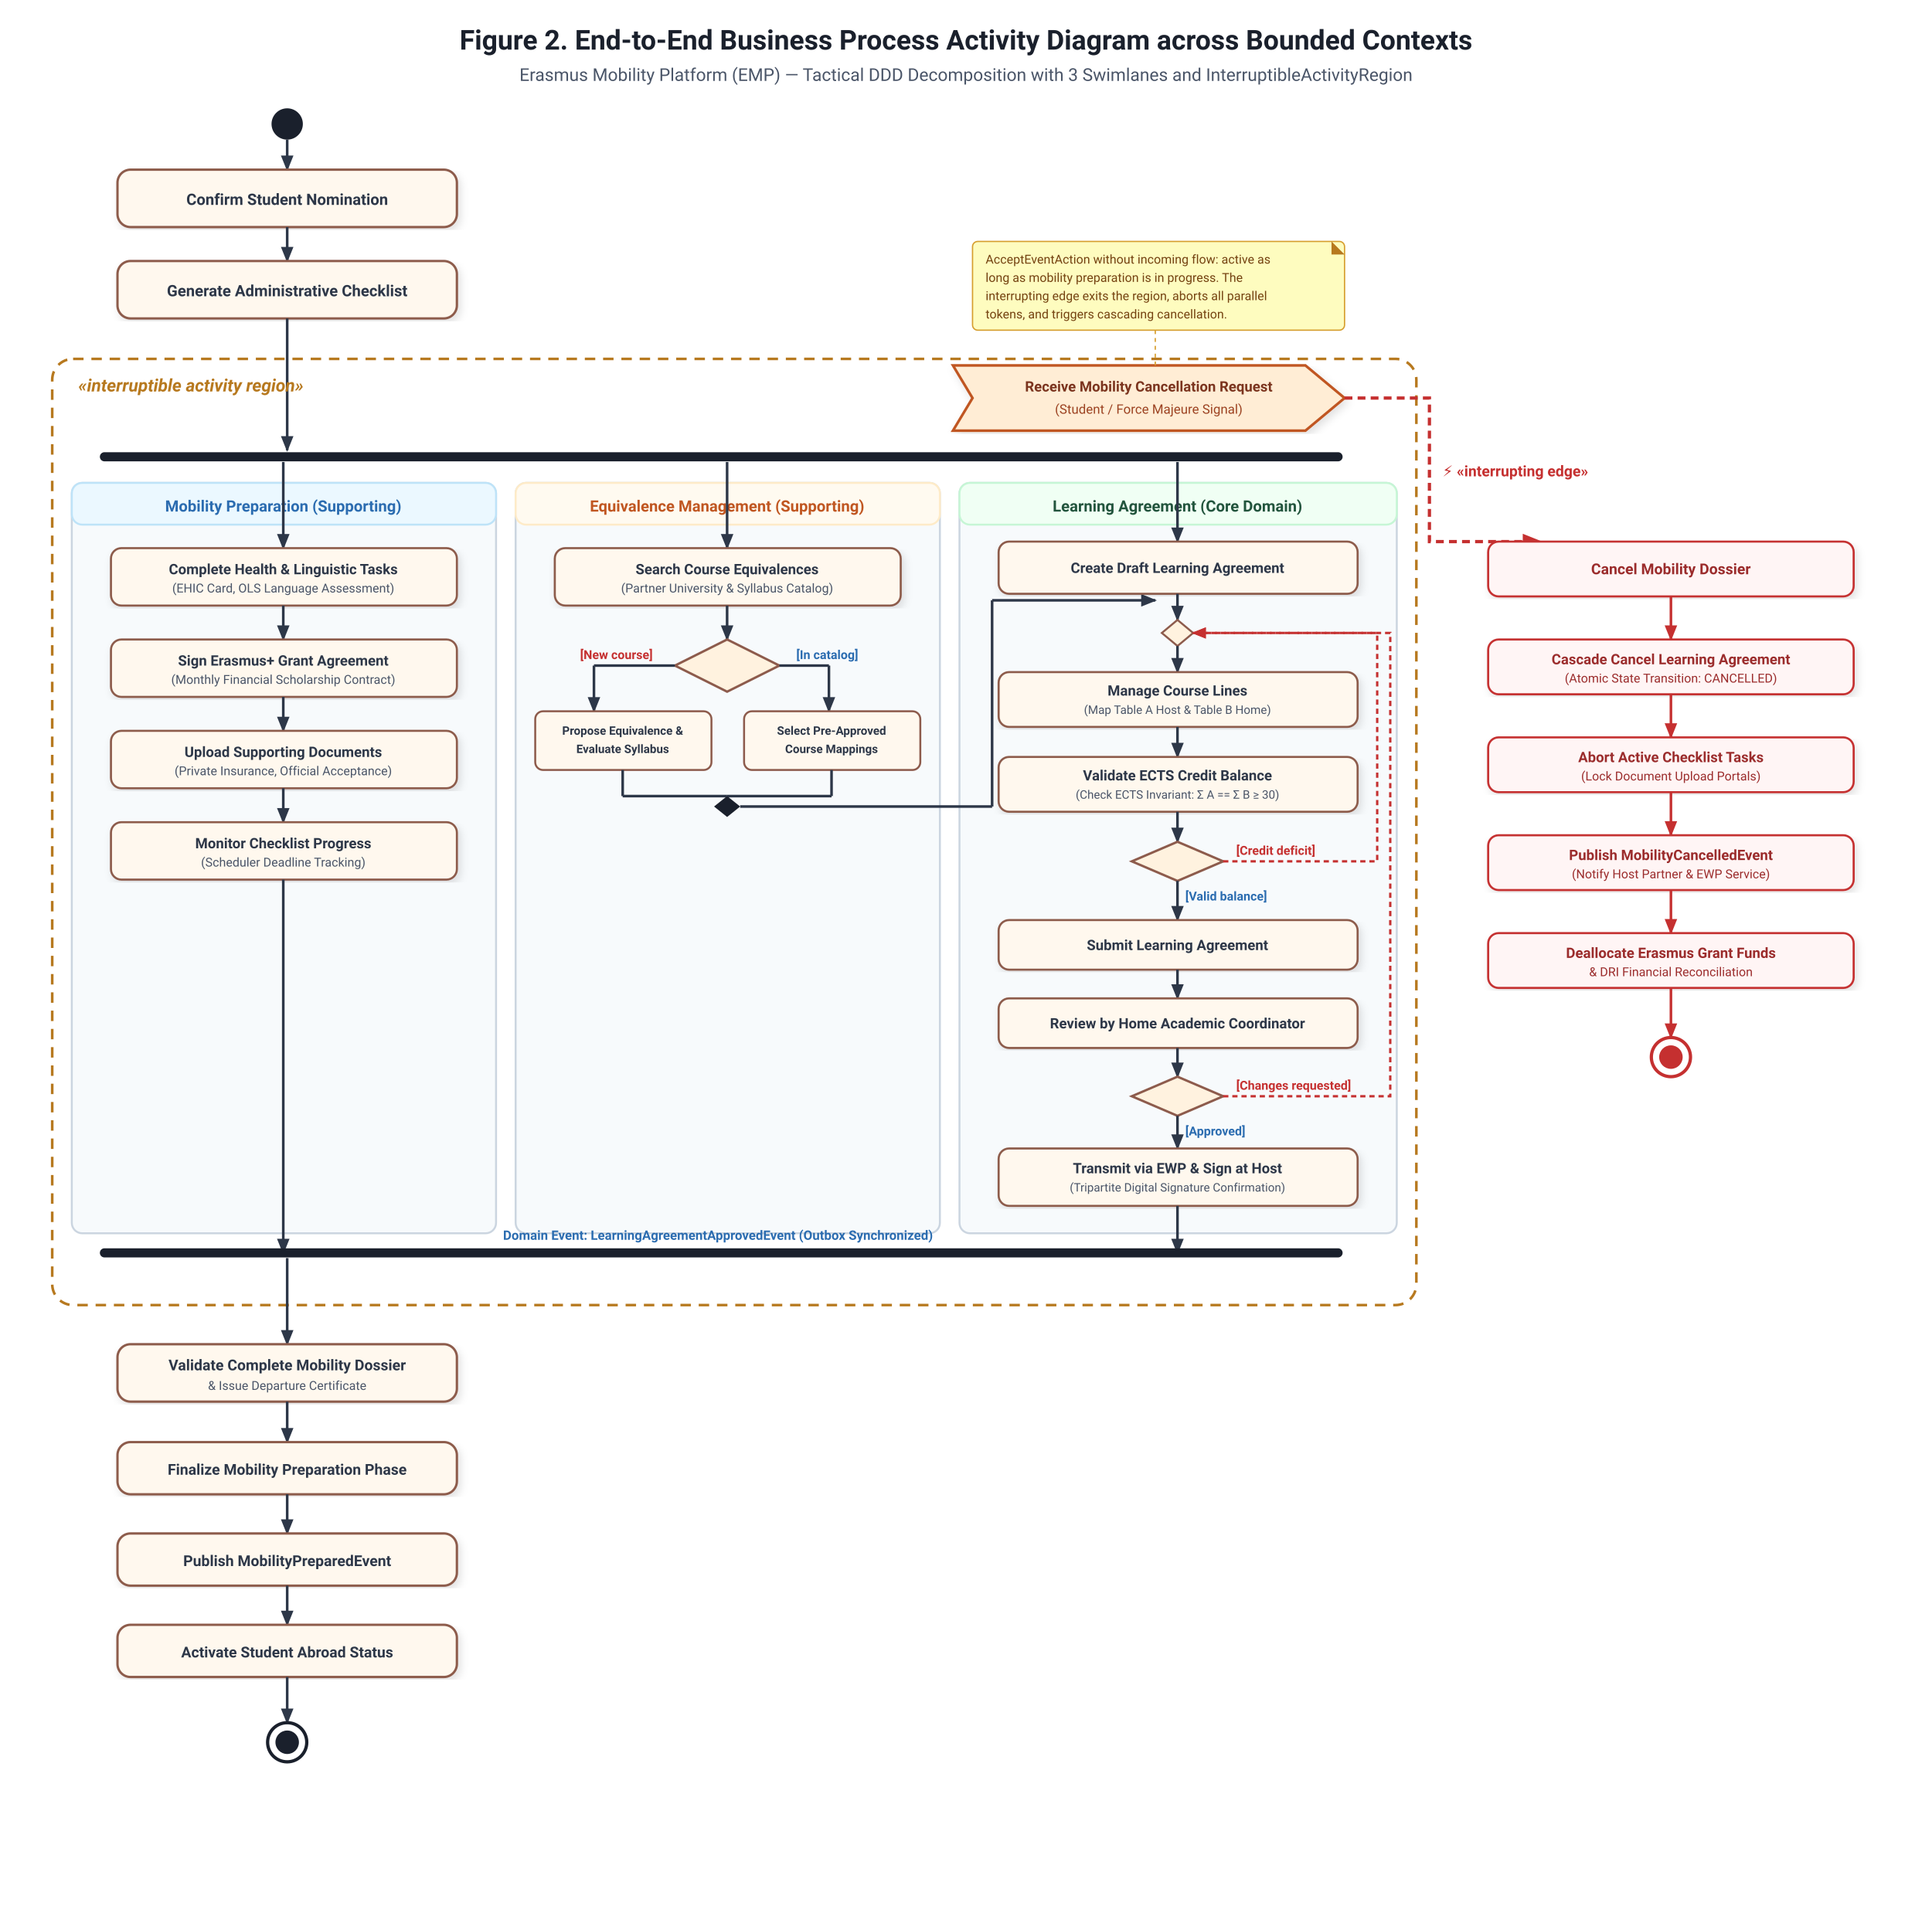
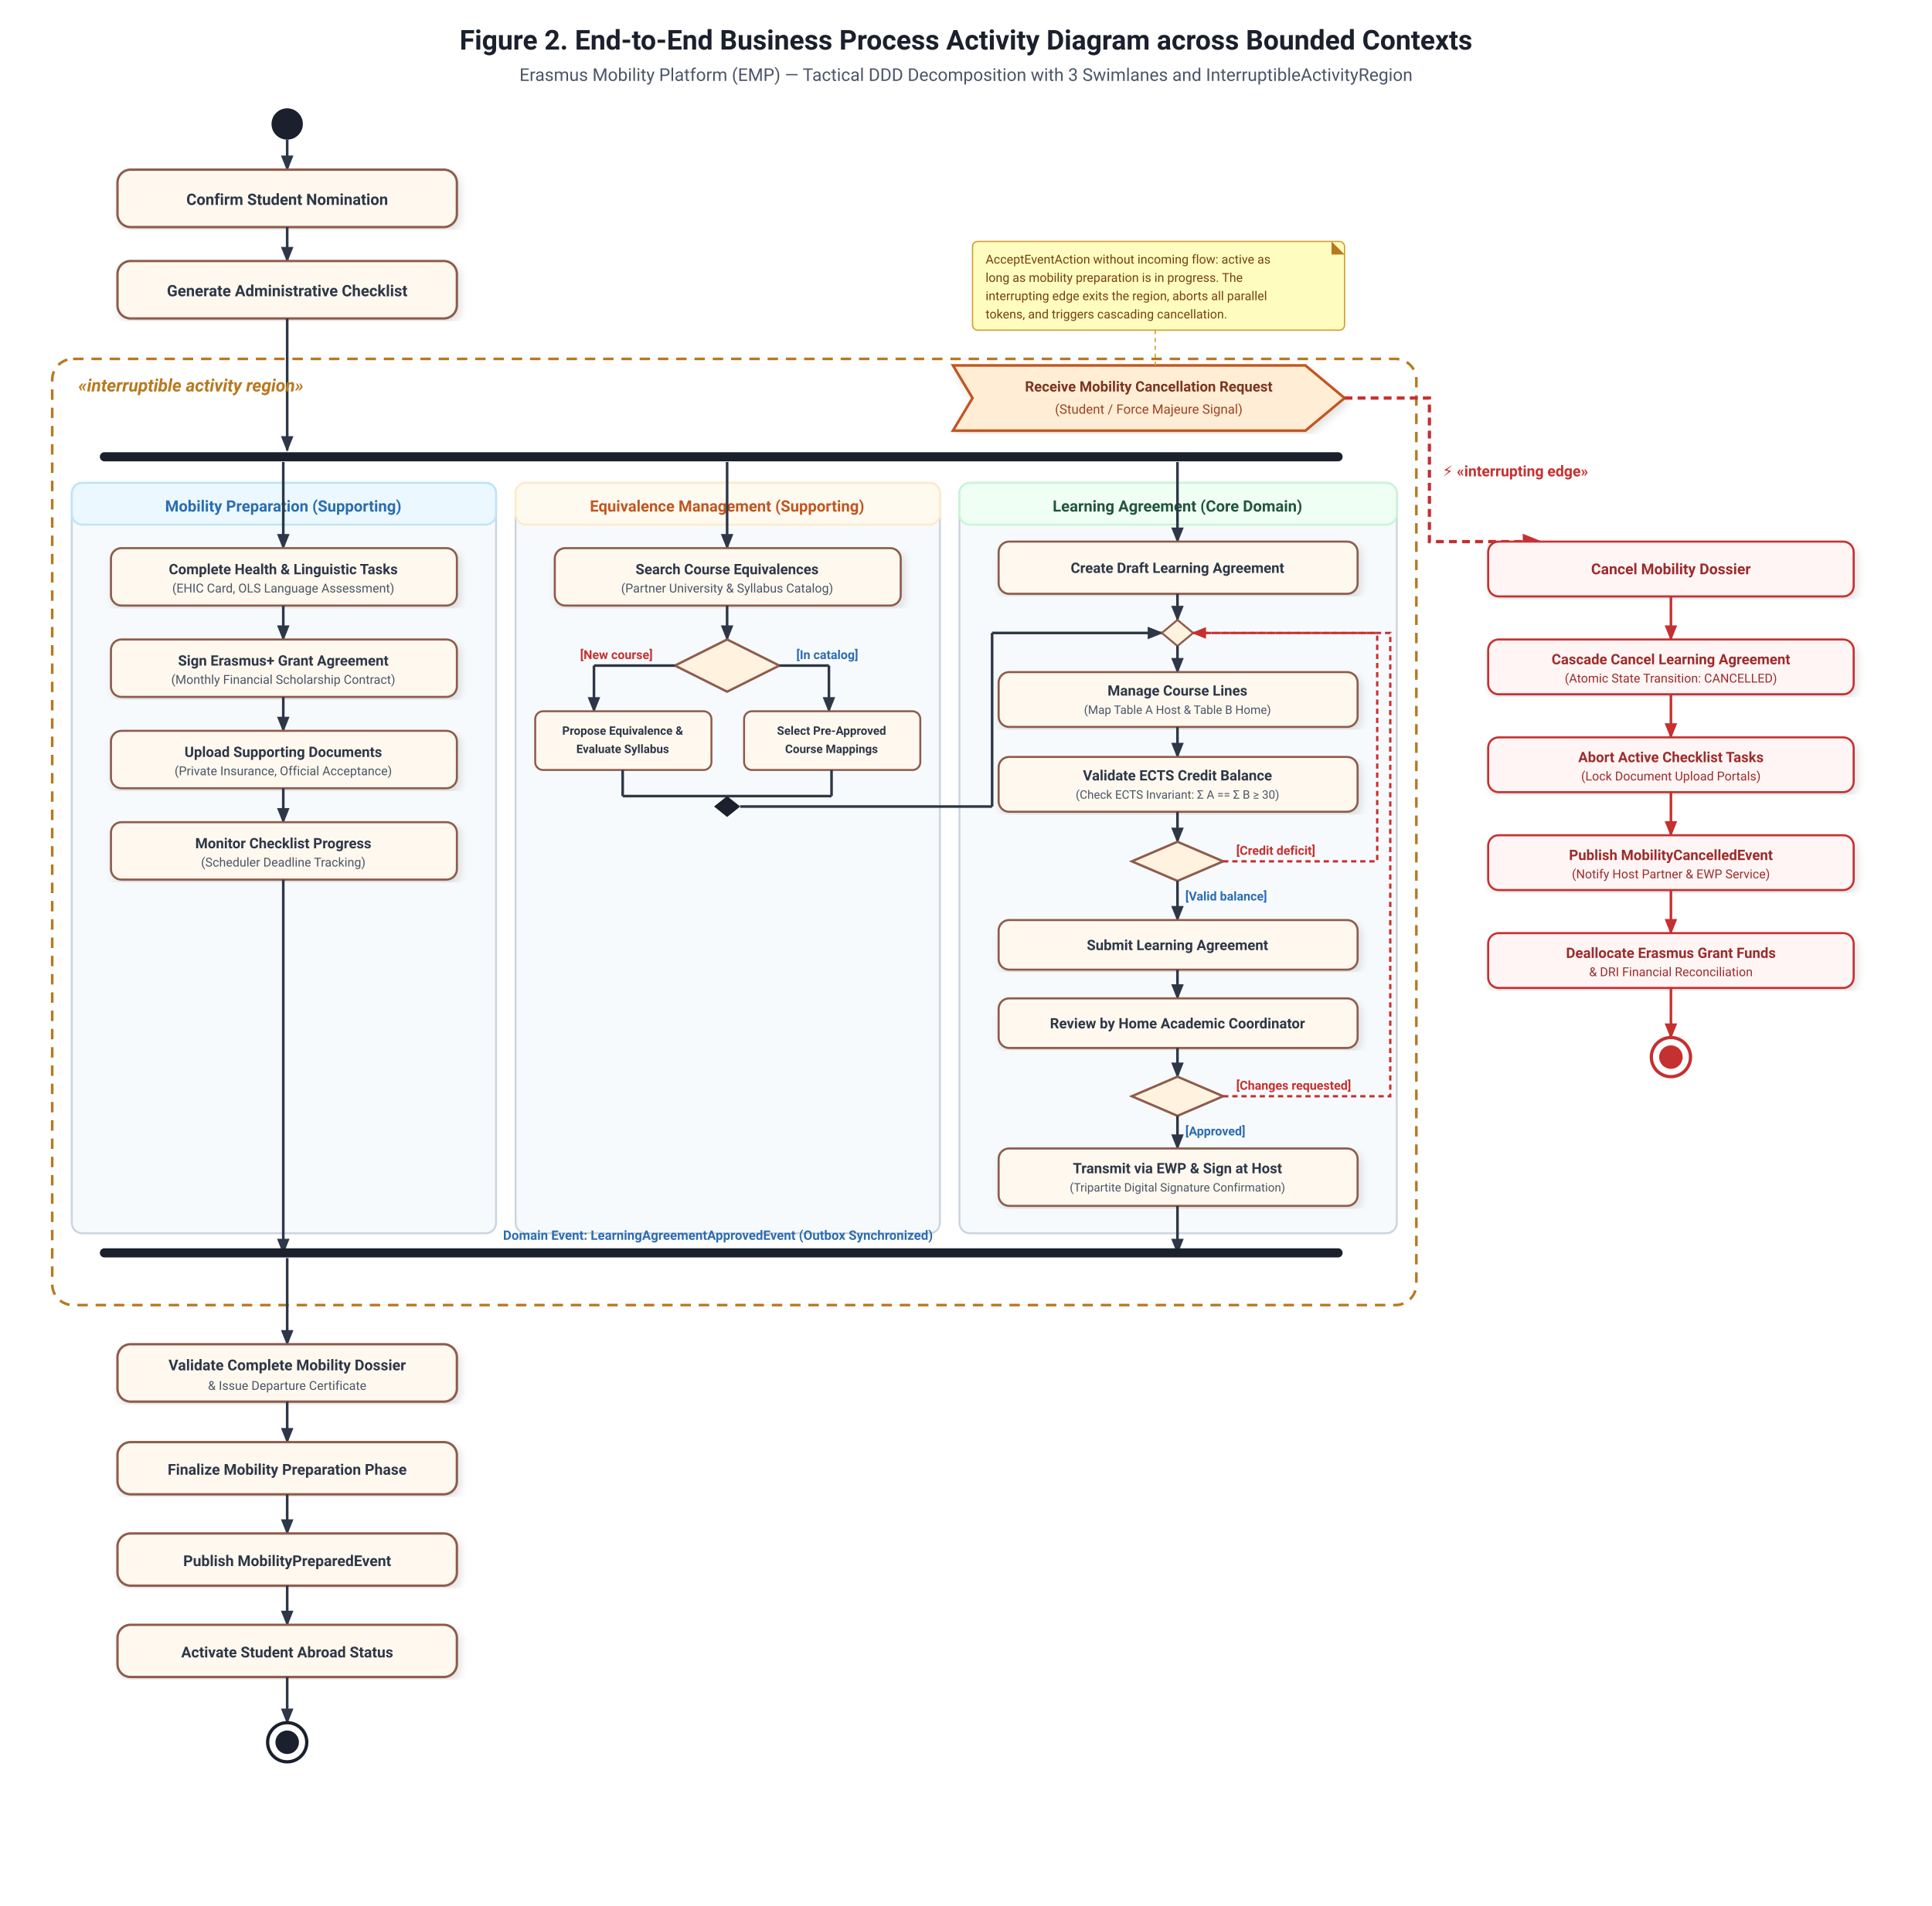
<svg xmlns="http://www.w3.org/2000/svg" viewBox="0 0 1480 1460" width="100%" height="100%" style="background-color: #FFFFFF; font-family: -apple-system, BlinkMacSystemFont, 'Segoe UI', Roboto, Helvetica, Arial, sans-serif;">
  <defs>
    <marker id="arrow" viewBox="0 0 10 10" refX="9" refY="5" markerWidth="6" markerHeight="6" orient="auto-start-reverse">
      <path d="M 0 1 L 10 5 L 0 9 z" fill="#2D3748" />
    </marker>
    <marker id="red-arrow" viewBox="0 0 10 10" refX="9" refY="5" markerWidth="6" markerHeight="6" orient="auto-start-reverse">
      <path d="M 0 1 L 10 5 L 0 9 z" fill="#C53030" />
    </marker>
    <marker id="blue-arrow" viewBox="0 0 10 10" refX="9" refY="5" markerWidth="6" markerHeight="6" orient="auto-start-reverse">
      <path d="M 0 1 L 10 5 L 0 9 z" fill="#2B6CB0" />
    </marker>
    <filter id="shadow" x="-5%" y="-5%" width="110%" height="110%">
      <feDropShadow dx="2" dy="3" stdDeviation="3" flood-opacity="0.12" />
    </filter>
  </defs>
  <text x="740" y="38" text-anchor="middle" font-size="21" font-weight="bold" fill="#1A202C">Figure 2. End-to-End Business Process Activity Diagram across Bounded Contexts</text>
  <text x="740" y="62" text-anchor="middle" font-size="13.5" fill="#4A5568">Erasmus Mobility Platform (EMP) — Tactical DDD Decomposition with 3 Swimlanes and InterruptibleActivityRegion</text>
  <circle cx="220" cy="95" r="12" fill="#1A202C" />
  <line x1="220" y1="107" x2="220" y2="130" stroke="#2D3748" stroke-width="2" marker-end="url(#arrow)" />
  <rect x="90" y="130" width="260" height="44" rx="10" fill="#FFF8EE" stroke="#8D5B4C" stroke-width="1.8" filter="url(#shadow)" />
  <text x="220" y="157" text-anchor="middle" font-size="12" font-weight="600" fill="#2D3748">Confirm Student Nomination</text>
  <line x1="220" y1="174" x2="220" y2="200" stroke="#2D3748" stroke-width="2" marker-end="url(#arrow)" />
  <rect x="90" y="200" width="260" height="44" rx="10" fill="#FFF8EE" stroke="#8D5B4C" stroke-width="1.8" filter="url(#shadow)" />
  <text x="220" y="227" text-anchor="middle" font-size="12" font-weight="600" fill="#2D3748">Generate Administrative Checklist</text>
  <line x1="220" y1="244" x2="220" y2="345" stroke="#2D3748" stroke-width="2" marker-end="url(#arrow)" />
  <rect x="40" y="275" width="1045" height="725" rx="16" fill="none" stroke="#B7791F" stroke-width="2" stroke-dasharray="8,6" />
  <text x="60" y="300" font-size="13.5" font-style="italic" font-weight="bold" fill="#B7791F">«interruptible activity region»</text>
  <polygon points="730,280 1000,280 1030,305 1000,330 730,330 745,305" fill="#FFEDD5" stroke="#C05621" stroke-width="2" filter="url(#shadow)" />
  <text x="880" y="300" text-anchor="middle" font-size="11" font-weight="bold" fill="#7B341E">Receive Mobility Cancellation Request</text>
  <text x="880" y="317" text-anchor="middle" font-size="10" fill="#9C4221">(Student / Force Majeure Signal)</text>
  <rect x="745" y="185" width="285" height="68" rx="4" fill="#FEFCBF" stroke="#D69E2E" stroke-width="1" />
  <path d="M 1020 185 L 1030 195 L 1020 195 Z" fill="#B7791F" />
  <text x="755" y="202" font-size="9.5" fill="#744210">AcceptEventAction without incoming flow: active as</text>
  <text x="755" y="216" font-size="9.5" fill="#744210">long as mobility preparation is in progress. The</text>
  <text x="755" y="230" font-size="9.5" fill="#744210">interrupting edge exits the region, aborts all parallel</text>
  <text x="755" y="244" font-size="9.5" fill="#744210">tokens, and triggers cascading cancellation.</text>
  <line x1="885" y1="253" x2="885" y2="280" stroke="#D69E2E" stroke-width="1" stroke-dasharray="3,3" />
  <path d="M 1030 305 L 1095 305 L 1095 415 L 1180 415" stroke="#C53030" stroke-width="2.5" stroke-dasharray="6,4" fill="none" marker-end="url(#red-arrow)" />
  <text x="1105" y="365" font-size="11.5" font-weight="bold" fill="#C53030">⚡ «interrupting edge»</text>
  <line x1="80" y1="350" x2="1025" y2="350" stroke="#1A202C" stroke-width="7" stroke-linecap="round" />
  <rect x="55" y="370" width="325" height="575" rx="8" fill="#F7FAFC" stroke="#CBD5E0" stroke-width="1.5" />
  <rect x="55" y="370" width="325" height="32" rx="8" fill="#EBF8FF" stroke="#BEE3F8" stroke-width="1.5" />
  <text x="217" y="392" text-anchor="middle" font-size="12" font-weight="bold" fill="#2B6CB0">Mobility Preparation (Supporting)</text>
  <rect x="395" y="370" width="325" height="575" rx="8" fill="#F7FAFC" stroke="#CBD5E0" stroke-width="1.5" />
  <rect x="395" y="370" width="325" height="32" rx="8" fill="#FFFAF0" stroke="#FEEBC8" stroke-width="1.5" />
  <text x="557" y="392" text-anchor="middle" font-size="12" font-weight="bold" fill="#C05621">Equivalence Management (Supporting)</text>
  <rect x="735" y="370" width="335" height="575" rx="8" fill="#F7FAFC" stroke="#CBD5E0" stroke-width="1.5" />
  <rect x="735" y="370" width="335" height="32" rx="8" fill="#F0FFF4" stroke="#C6F6D5" stroke-width="1.5" />
  <text x="902" y="392" text-anchor="middle" font-size="12" font-weight="bold" fill="#22543D">Learning Agreement (Core Domain)</text>
  <line x1="217" y1="354" x2="217" y2="420" stroke="#2D3748" stroke-width="2" marker-end="url(#arrow)" />
  <rect x="85" y="420" width="265" height="44" rx="8" fill="#FFF8EE" stroke="#8D5B4C" stroke-width="1.6" filter="url(#shadow)" />
  <text x="217" y="440" text-anchor="middle" font-size="11" font-weight="600" fill="#2D3748">Complete Health &amp; Linguistic Tasks</text>
  <text x="217" y="454" text-anchor="middle" font-size="9.5" fill="#4A5568">(EHIC Card, OLS Language Assessment)</text>
  <line x1="217" y1="464" x2="217" y2="490" stroke="#2D3748" stroke-width="2" marker-end="url(#arrow)" />
  <rect x="85" y="490" width="265" height="44" rx="8" fill="#FFF8EE" stroke="#8D5B4C" stroke-width="1.6" filter="url(#shadow)" />
  <text x="217" y="510" text-anchor="middle" font-size="11" font-weight="600" fill="#2D3748">Sign Erasmus+ Grant Agreement</text>
  <text x="217" y="524" text-anchor="middle" font-size="9.5" fill="#4A5568">(Monthly Financial Scholarship Contract)</text>
  <line x1="217" y1="534" x2="217" y2="560" stroke="#2D3748" stroke-width="2" marker-end="url(#arrow)" />
  <rect x="85" y="560" width="265" height="44" rx="8" fill="#FFF8EE" stroke="#8D5B4C" stroke-width="1.6" filter="url(#shadow)" />
  <text x="217" y="580" text-anchor="middle" font-size="11" font-weight="600" fill="#2D3748">Upload Supporting Documents</text>
  <text x="217" y="594" text-anchor="middle" font-size="9.5" fill="#4A5568">(Private Insurance, Official Acceptance)</text>
  <line x1="217" y1="604" x2="217" y2="630" stroke="#2D3748" stroke-width="2" marker-end="url(#arrow)" />
  <rect x="85" y="630" width="265" height="44" rx="8" fill="#FFF8EE" stroke="#8D5B4C" stroke-width="1.6" filter="url(#shadow)" />
  <text x="217" y="650" text-anchor="middle" font-size="11" font-weight="600" fill="#2D3748">Monitor Checklist Progress</text>
  <text x="217" y="664" text-anchor="middle" font-size="9.5" fill="#4A5568">(Scheduler Deadline Tracking)</text>
  <line x1="217" y1="674" x2="217" y2="960" stroke="#2D3748" stroke-width="2" marker-end="url(#arrow)" />
  <line x1="557" y1="354" x2="557" y2="420" stroke="#2D3748" stroke-width="2" marker-end="url(#arrow)" />
  <rect x="425" y="420" width="265" height="44" rx="8" fill="#FFF8EE" stroke="#8D5B4C" stroke-width="1.6" filter="url(#shadow)" />
  <text x="557" y="440" text-anchor="middle" font-size="11" font-weight="600" fill="#2D3748">Search Course Equivalences</text>
  <text x="557" y="454" text-anchor="middle" font-size="9.5" fill="#4A5568">(Partner University &amp; Syllabus Catalog)</text>
  <line x1="557" y1="464" x2="557" y2="490" stroke="#2D3748" stroke-width="2" marker-end="url(#arrow)" />
  <polygon points="557,490 597,510 557,530 517,510" fill="#FFF2DF" stroke="#8D5B4C" stroke-width="1.8" />
  <text x="610" y="505" font-size="9.5" font-weight="bold" fill="#2B6CB0">[In catalog]</text>
  <text x="500" y="505" text-anchor="end" font-size="9.5" font-weight="bold" fill="#C53030">[New course]</text>
  <line x1="517" y1="510" x2="455" y2="510" stroke="#2D3748" stroke-width="2" />
  <line x1="455" y1="510" x2="455" y2="545" stroke="#2D3748" stroke-width="2" marker-end="url(#arrow)" />
  <rect x="410" y="545" width="135" height="45" rx="6" fill="#FFF8EE" stroke="#8D5B4C" stroke-width="1.5" />
  <text x="477" y="563" text-anchor="middle" font-size="9" font-weight="600" fill="#2D3748">Propose Equivalence &amp;</text>
  <text x="477" y="577" text-anchor="middle" font-size="9" font-weight="600" fill="#2D3748">Evaluate Syllabus</text>
  <line x1="477" y1="590" x2="477" y2="610" stroke="#2D3748" stroke-width="2" />
  <line x1="477" y1="610" x2="557" y2="610" stroke="#2D3748" stroke-width="2" />
  <line x1="597" y1="510" x2="635" y2="510" stroke="#2D3748" stroke-width="2" />
  <line x1="635" y1="510" x2="635" y2="545" stroke="#2D3748" stroke-width="2" marker-end="url(#arrow)" />
  <rect x="570" y="545" width="135" height="45" rx="6" fill="#FFF8EE" stroke="#8D5B4C" stroke-width="1.5" />
  <text x="637" y="563" text-anchor="middle" font-size="9" font-weight="600" fill="#2D3748">Select Pre-Approved</text>
  <text x="637" y="577" text-anchor="middle" font-size="9" font-weight="600" fill="#2D3748">Course Mappings</text>
  <line x1="637" y1="590" x2="637" y2="610" stroke="#2D3748" stroke-width="2" />
  <line x1="637" y1="610" x2="557" y2="610" stroke="#2D3748" stroke-width="2" />
  <polygon points="557,610 567,618 557,626 547,618" fill="#1A202C" />
  <line x1="567" y1="618" x2="760" y2="618" stroke="#2D3748" stroke-width="2" />
-   <line x1="760" y1="618" x2="760" y2="460" stroke="#2D3748" stroke-width="2" />
-   <line x1="760" y1="460" x2="885" y2="460" stroke="#2D3748" stroke-width="2" marker-end="url(#arrow)" />
+   <line x1="760" y1="618" x2="760" y2="485" stroke="#2D3748" stroke-width="2" />
+   <line x1="760" y1="485" x2="890" y2="485" stroke="#2D3748" stroke-width="2" marker-end="url(#arrow)" />
  <line x1="902" y1="354" x2="902" y2="415" stroke="#2D3748" stroke-width="2" marker-end="url(#arrow)" />
  <rect x="765" y="415" width="275" height="40" rx="8" fill="#FFF8EE" stroke="#8D5B4C" stroke-width="1.6" filter="url(#shadow)" />
  <text x="902" y="439" text-anchor="middle" font-size="11" font-weight="600" fill="#2D3748">Create Draft Learning Agreement</text>
  <line x1="902" y1="455" x2="902" y2="475" stroke="#2D3748" stroke-width="2" marker-end="url(#arrow)" />
  <polygon points="902,475 914,485 902,495 890,485" fill="#FFF2DF" stroke="#8D5B4C" stroke-width="1.5" />
  <line x1="902" y1="495" x2="902" y2="515" stroke="#2D3748" stroke-width="2" marker-end="url(#arrow)" />
  <rect x="765" y="515" width="275" height="42" rx="8" fill="#FFF8EE" stroke="#8D5B4C" stroke-width="1.6" filter="url(#shadow)" />
  <text x="902" y="533" text-anchor="middle" font-size="11" font-weight="600" fill="#2D3748">Manage Course Lines</text>
  <text x="902" y="547" text-anchor="middle" font-size="9" fill="#4A5568">(Map Table A Host &amp; Table B Home)</text>
  <line x1="902" y1="557" x2="902" y2="580" stroke="#2D3748" stroke-width="2" marker-end="url(#arrow)" />
  <rect x="765" y="580" width="275" height="42" rx="8" fill="#FFF8EE" stroke="#8D5B4C" stroke-width="1.6" filter="url(#shadow)" />
  <text x="902" y="598" text-anchor="middle" font-size="11" font-weight="600" fill="#2D3748">Validate ECTS Credit Balance</text>
  <text x="902" y="612" text-anchor="middle" font-size="9" fill="#4A5568">(Check ECTS Invariant: Σ A == Σ B ≥ 30)</text>
  <line x1="902" y1="622" x2="902" y2="645" stroke="#2D3748" stroke-width="2" marker-end="url(#arrow)" />
  <polygon points="902,645 937,660 902,675 867,660" fill="#FFF2DF" stroke="#8D5B4C" stroke-width="1.8" />
  <text x="947" y="655" font-size="9.5" font-weight="bold" fill="#C53030">[Credit deficit]</text>
  <text x="908" y="690" font-size="9.5" font-weight="bold" fill="#2B6CB0">[Valid balance]</text>
  <path d="M 937 660 L 1055 660 L 1055 485 L 914 485" stroke="#C53030" stroke-width="1.8" stroke-dasharray="4,3" fill="none" marker-end="url(#red-arrow)" />
  <line x1="902" y1="675" x2="902" y2="705" stroke="#2D3748" stroke-width="2" marker-end="url(#arrow)" />
  <rect x="765" y="705" width="275" height="38" rx="8" fill="#FFF8EE" stroke="#8D5B4C" stroke-width="1.6" filter="url(#shadow)" />
  <text x="902" y="728" text-anchor="middle" font-size="11" font-weight="600" fill="#2D3748">Submit Learning Agreement</text>
  <line x1="902" y1="743" x2="902" y2="765" stroke="#2D3748" stroke-width="2" marker-end="url(#arrow)" />
  <rect x="765" y="765" width="275" height="38" rx="8" fill="#FFF8EE" stroke="#8D5B4C" stroke-width="1.6" filter="url(#shadow)" />
  <text x="902" y="788" text-anchor="middle" font-size="11" font-weight="600" fill="#2D3748">Review by Home Academic Coordinator</text>
  <line x1="902" y1="803" x2="902" y2="825" stroke="#2D3748" stroke-width="2" marker-end="url(#arrow)" />
  <polygon points="902,825 937,840 902,855 867,840" fill="#FFF2DF" stroke="#8D5B4C" stroke-width="1.8" />
  <text x="947" y="835" font-size="9.5" font-weight="bold" fill="#C53030">[Changes requested]</text>
  <text x="908" y="870" font-size="9.5" font-weight="bold" fill="#2B6CB0">[Approved]</text>
  <path d="M 937 840 L 1065 840 L 1065 485 L 914 485" stroke="#C53030" stroke-width="1.8" stroke-dasharray="4,3" fill="none" marker-end="url(#red-arrow)" />
  <line x1="902" y1="855" x2="902" y2="880" stroke="#2D3748" stroke-width="2" marker-end="url(#arrow)" />
  <rect x="765" y="880" width="275" height="44" rx="8" fill="#FFF8EE" stroke="#8D5B4C" stroke-width="1.6" filter="url(#shadow)" />
  <text x="902" y="899" text-anchor="middle" font-size="11" font-weight="600" fill="#2D3748">Transmit via EWP &amp; Sign at Host</text>
  <text x="902" y="913" text-anchor="middle" font-size="9" fill="#4A5568">(Tripartite Digital Signature Confirmation)</text>
  <line x1="902" y1="924" x2="902" y2="960" stroke="#2D3748" stroke-width="2" marker-end="url(#arrow)" />
  <line x1="80" y1="960" x2="1025" y2="960" stroke="#1A202C" stroke-width="7" stroke-linecap="round" />
  <text x="550" y="950" text-anchor="middle" font-size="10" font-weight="bold" fill="#2B6CB0">Domain Event: LearningAgreementApprovedEvent (Outbox Synchronized)</text>
  <line x1="220" y1="964" x2="220" y2="1030" stroke="#2D3748" stroke-width="2" marker-end="url(#arrow)" />
  <rect x="90" y="1030" width="260" height="44" rx="10" fill="#FFF8EE" stroke="#8D5B4C" stroke-width="1.8" filter="url(#shadow)" />
  <text x="220" y="1050" text-anchor="middle" font-size="11.5" font-weight="600" fill="#2D3748">Validate Complete Mobility Dossier</text>
  <text x="220" y="1065" text-anchor="middle" font-size="9.5" fill="#4A5568">&amp; Issue Departure Certificate</text>
  <line x1="220" y1="1074" x2="220" y2="1105" stroke="#2D3748" stroke-width="2" marker-end="url(#arrow)" />
  <rect x="90" y="1105" width="260" height="40" rx="10" fill="#FFF8EE" stroke="#8D5B4C" stroke-width="1.8" filter="url(#shadow)" />
  <text x="220" y="1130" text-anchor="middle" font-size="11.5" font-weight="600" fill="#2D3748">Finalize Mobility Preparation Phase</text>
  <line x1="220" y1="1145" x2="220" y2="1175" stroke="#2D3748" stroke-width="2" marker-end="url(#arrow)" />
  <rect x="90" y="1175" width="260" height="40" rx="10" fill="#FFF8EE" stroke="#8D5B4C" stroke-width="1.8" filter="url(#shadow)" />
  <text x="220" y="1200" text-anchor="middle" font-size="11.5" font-weight="600" fill="#2D3748">Publish MobilityPreparedEvent</text>
  <line x1="220" y1="1215" x2="220" y2="1245" stroke="#2D3748" stroke-width="2" marker-end="url(#arrow)" />
  <rect x="90" y="1245" width="260" height="40" rx="10" fill="#FFF8EE" stroke="#8D5B4C" stroke-width="1.8" filter="url(#shadow)" />
  <text x="220" y="1270" text-anchor="middle" font-size="11.5" font-weight="600" fill="#2D3748">Activate Student Abroad Status</text>
  <line x1="220" y1="1285" x2="220" y2="1320" stroke="#2D3748" stroke-width="2" marker-end="url(#arrow)" />
  <circle cx="220" cy="1335" r="15" fill="none" stroke="#1A202C" stroke-width="2.5" />
  <circle cx="220" cy="1335" r="9" fill="#1A202C" />
  <rect x="1140" y="415" width="280" height="42" rx="8" fill="#FFF5F5" stroke="#C53030" stroke-width="1.6" filter="url(#shadow)" />
  <text x="1280" y="440" text-anchor="middle" font-size="11.5" font-weight="bold" fill="#9B2C2C">Cancel Mobility Dossier</text>
  <line x1="1280" y1="457" x2="1280" y2="490" stroke="#C53030" stroke-width="2" marker-end="url(#red-arrow)" />
  <rect x="1140" y="490" width="280" height="42" rx="8" fill="#FFF5F5" stroke="#C53030" stroke-width="1.6" filter="url(#shadow)" />
  <text x="1280" y="509" text-anchor="middle" font-size="11" font-weight="600" fill="#9B2C2C">Cascade Cancel Learning Agreement</text>
  <text x="1280" y="523" text-anchor="middle" font-size="9.5" fill="#9B2C2C">(Atomic State Transition: CANCELLED)</text>
  <line x1="1280" y1="532" x2="1280" y2="565" stroke="#C53030" stroke-width="2" marker-end="url(#red-arrow)" />
  <rect x="1140" y="565" width="280" height="42" rx="8" fill="#FFF5F5" stroke="#C53030" stroke-width="1.6" filter="url(#shadow)" />
  <text x="1280" y="584" text-anchor="middle" font-size="11" font-weight="600" fill="#9B2C2C">Abort Active Checklist Tasks</text>
  <text x="1280" y="598" text-anchor="middle" font-size="9.5" fill="#9B2C2C">(Lock Document Upload Portals)</text>
  <line x1="1280" y1="607" x2="1280" y2="640" stroke="#C53030" stroke-width="2" marker-end="url(#red-arrow)" />
  <rect x="1140" y="640" width="280" height="42" rx="8" fill="#FFF5F5" stroke="#C53030" stroke-width="1.6" filter="url(#shadow)" />
  <text x="1280" y="659" text-anchor="middle" font-size="11" font-weight="600" fill="#9B2C2C">Publish MobilityCancelledEvent</text>
  <text x="1280" y="673" text-anchor="middle" font-size="9.5" fill="#9B2C2C">(Notify Host Partner &amp; EWP Service)</text>
  <line x1="1280" y1="682" x2="1280" y2="715" stroke="#C53030" stroke-width="2" marker-end="url(#red-arrow)" />
  <rect x="1140" y="715" width="280" height="42" rx="8" fill="#FFF5F5" stroke="#C53030" stroke-width="1.6" filter="url(#shadow)" />
  <text x="1280" y="734" text-anchor="middle" font-size="11" font-weight="600" fill="#9B2C2C">Deallocate Erasmus Grant Funds</text>
  <text x="1280" y="748" text-anchor="middle" font-size="9.5" fill="#9B2C2C">&amp; DRI Financial Reconciliation</text>
  <line x1="1280" y1="757" x2="1280" y2="795" stroke="#C53030" stroke-width="2" marker-end="url(#red-arrow)" />
  <circle cx="1280" cy="810" r="15" fill="none" stroke="#C53030" stroke-width="2.5" />
  <circle cx="1280" cy="810" r="9" fill="#C53030" />
</svg>
